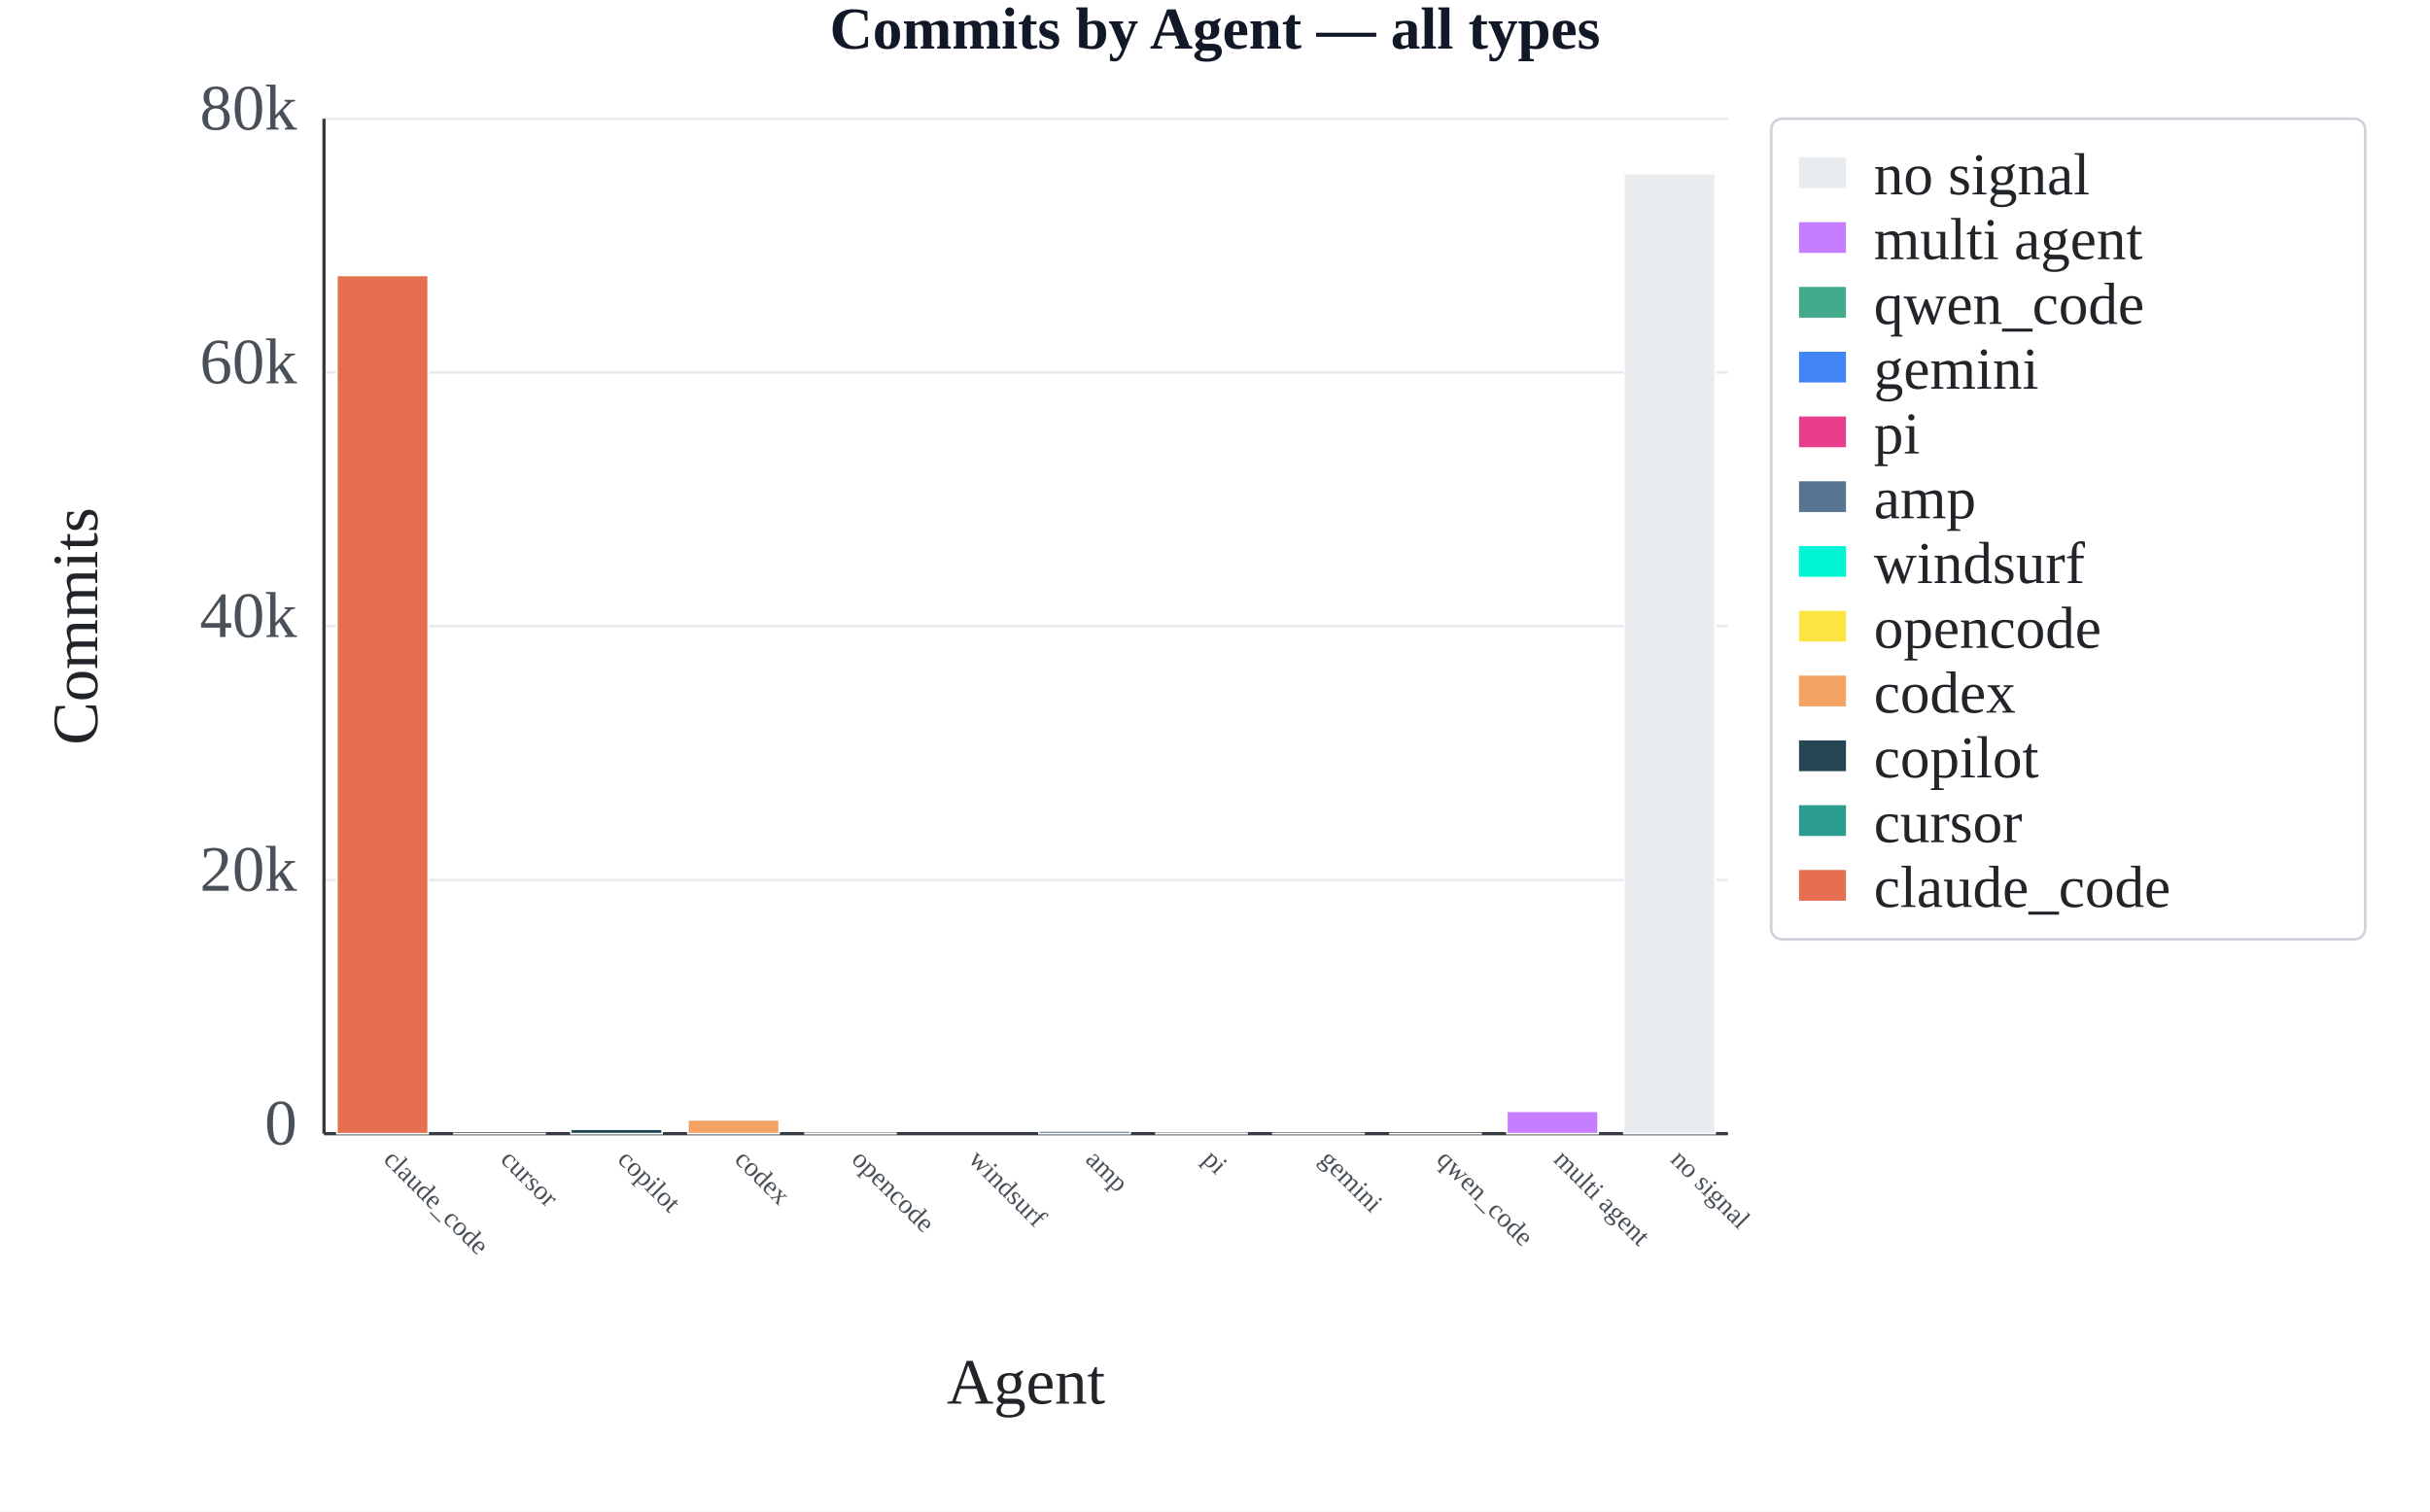
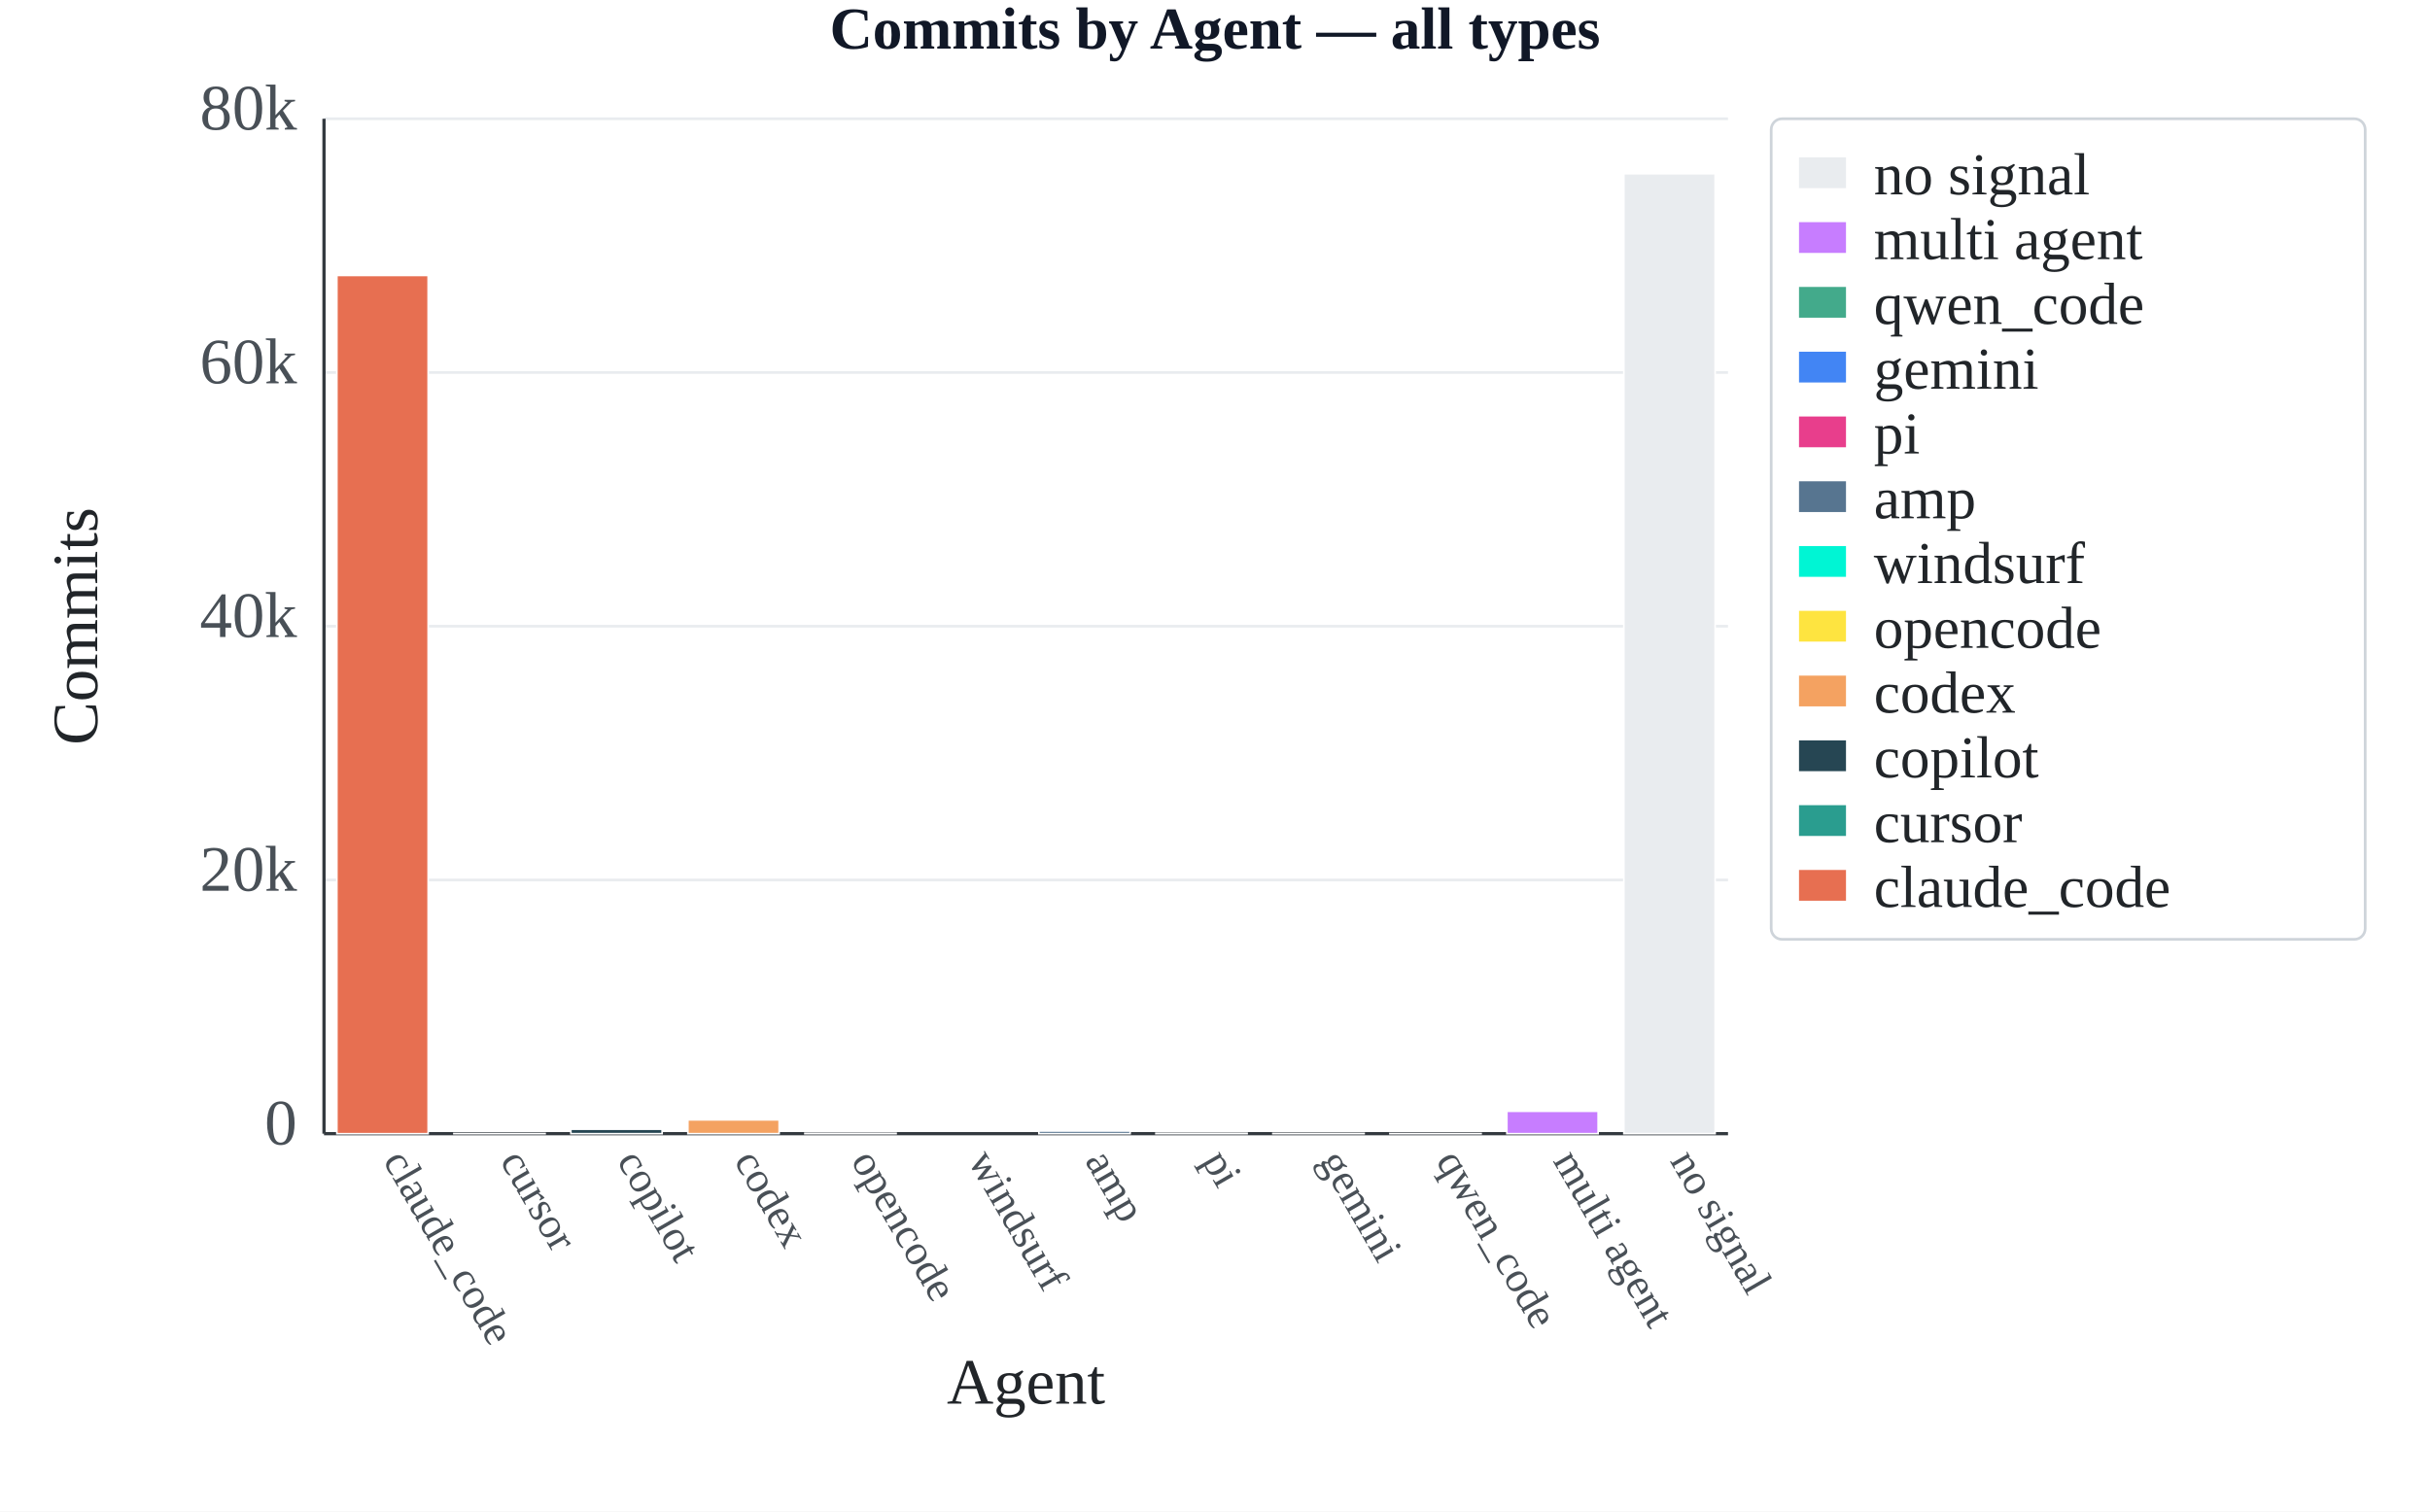
<svg xmlns="http://www.w3.org/2000/svg" width="900" height="560" viewBox="0 0 900 560">
  <rect width="100%" height="100%" fill="white" />
  <line x1="120.00" y1="420.00" x2="640.00" y2="420.00" stroke="#e9ecef" stroke-width="1" />
  <text x="110.00" y="424.00" text-anchor="end" font-size="24" fill="#495057">0</text>
  <line x1="120.00" y1="326.00" x2="640.00" y2="326.00" stroke="#e9ecef" stroke-width="1" />
  <text x="110.00" y="330.00" text-anchor="end" font-size="24" fill="#495057">20k</text>
  <line x1="120.00" y1="232.00" x2="640.00" y2="232.00" stroke="#e9ecef" stroke-width="1" />
  <text x="110.00" y="236.00" text-anchor="end" font-size="24" fill="#495057">40k</text>
  <line x1="120.00" y1="138.00" x2="640.00" y2="138.00" stroke="#e9ecef" stroke-width="1" />
  <text x="110.00" y="142.00" text-anchor="end" font-size="24" fill="#495057">60k</text>
  <line x1="120.00" y1="44.00" x2="640.00" y2="44.00" stroke="#e9ecef" stroke-width="1" />
  <text x="110.00" y="48.00" text-anchor="end" font-size="24" fill="#495057">80k</text>
  <line x1="120.00" y1="420.00" x2="640.00" y2="420.00" stroke="#343a40" stroke-width="1.2" />
  <line x1="120.00" y1="44.00" x2="120.00" y2="420.00" stroke="#343a40" stroke-width="1.2" />
  <text x="450.00" y="18" text-anchor="middle" font-size="22" font-weight="700" fill="#111827">Commits by Agent — all types</text>
  <text x="36.00" y="232.00" transform="rotate(-90 36.00 232.00)" text-anchor="middle" font-size="24" fill="#212529">Commits</text>
  <text x="380.00" y="520.00" text-anchor="middle" font-size="24" fill="#212529">Agent</text>
  <rect x="124.77" y="102.05" width="33.80" height="317.96" fill="#e76f51" stroke="white" stroke-width="0.6" />
  <rect x="168.10" y="419.94" width="33.80" height="0.06" fill="#2a9d8f" stroke="white" stroke-width="0.6" />
  <rect x="211.43" y="418.35" width="33.80" height="1.65" fill="#264653" stroke="white" stroke-width="0.6" />
  <rect x="254.77" y="414.89" width="33.80" height="5.11" fill="#f4a261" stroke="white" stroke-width="0.6" />
  <rect x="298.10" y="419.85" width="33.80" height="0.15" fill="#fee440" stroke="white" stroke-width="0.6" />
  <rect x="341.43" y="420.00" width="33.80" height="0.00" fill="#00f5d4" stroke="white" stroke-width="0.6" />
  <rect x="384.77" y="419.02" width="33.80" height="0.98" fill="#577590" stroke="white" stroke-width="0.6" />
  <rect x="428.10" y="419.84" width="33.80" height="0.16" fill="#e83e8c" stroke="white" stroke-width="0.6" />
  <rect x="471.43" y="419.90" width="33.80" height="0.10" fill="#4285f4" stroke="white" stroke-width="0.6" />
  <rect x="514.77" y="419.95" width="33.80" height="0.05" fill="#43aa8b" stroke="white" stroke-width="0.6" />
  <rect x="558.10" y="411.70" width="33.80" height="8.30" fill="#c77dff" stroke="white" stroke-width="0.6" />
  <rect x="601.43" y="64.37" width="33.80" height="355.63" fill="#e9ecef" stroke="white" stroke-width="0.6" />
-   <text x="141.67" y="430.00" transform="rotate(45 141.67 430.00)" font-size="10" text-anchor="start" fill="#495057">claude_code</text>
-   <text x="185.00" y="430.00" transform="rotate(45 185.00 430.00)" font-size="10" text-anchor="start" fill="#495057">cursor</text>
-   <text x="228.33" y="430.00" transform="rotate(45 228.33 430.00)" font-size="10" text-anchor="start" fill="#495057">copilot</text>
-   <text x="271.67" y="430.00" transform="rotate(45 271.67 430.00)" font-size="10" text-anchor="start" fill="#495057">codex</text>
-   <text x="315.00" y="430.00" transform="rotate(45 315.00 430.00)" font-size="10" text-anchor="start" fill="#495057">opencode</text>
-   <text x="358.33" y="430.00" transform="rotate(45 358.33 430.00)" font-size="10" text-anchor="start" fill="#495057">windsurf</text>
-   <text x="401.67" y="430.00" transform="rotate(45 401.67 430.00)" font-size="10" text-anchor="start" fill="#495057">amp</text>
-   <text x="445.00" y="430.00" transform="rotate(45 445.00 430.00)" font-size="10" text-anchor="start" fill="#495057">pi</text>
-   <text x="488.33" y="430.00" transform="rotate(45 488.33 430.00)" font-size="10" text-anchor="start" fill="#495057">gemini</text>
-   <text x="531.67" y="430.00" transform="rotate(45 531.67 430.00)" font-size="10" text-anchor="start" fill="#495057">qwen_code</text>
-   <text x="575.00" y="430.00" transform="rotate(45 575.00 430.00)" font-size="10" text-anchor="start" fill="#495057">multi agent</text>
-   <text x="618.33" y="430.00" transform="rotate(45 618.33 430.00)" font-size="10" text-anchor="start" fill="#495057">no signal</text>
+   <text x="141.67" y="430.00" transform="rotate(60 141.67 430.00)" font-size="16" text-anchor="start" fill="#495057">claude_code</text>
+   <text x="185.00" y="430.00" transform="rotate(60 185.00 430.00)" font-size="16" text-anchor="start" fill="#495057">cursor</text>
+   <text x="228.33" y="430.00" transform="rotate(60 228.33 430.00)" font-size="16" text-anchor="start" fill="#495057">copilot</text>
+   <text x="271.67" y="430.00" transform="rotate(60 271.67 430.00)" font-size="16" text-anchor="start" fill="#495057">codex</text>
+   <text x="315.00" y="430.00" transform="rotate(60 315.00 430.00)" font-size="16" text-anchor="start" fill="#495057">opencode</text>
+   <text x="358.33" y="430.00" transform="rotate(60 358.33 430.00)" font-size="16" text-anchor="start" fill="#495057">windsurf</text>
+   <text x="401.67" y="430.00" transform="rotate(60 401.67 430.00)" font-size="16" text-anchor="start" fill="#495057">amp</text>
+   <text x="445.00" y="430.00" transform="rotate(60 445.00 430.00)" font-size="16" text-anchor="start" fill="#495057">pi</text>
+   <text x="488.33" y="430.00" transform="rotate(60 488.33 430.00)" font-size="16" text-anchor="start" fill="#495057">gemini</text>
+   <text x="531.67" y="430.00" transform="rotate(60 531.67 430.00)" font-size="16" text-anchor="start" fill="#495057">qwen_code</text>
+   <text x="575.00" y="430.00" transform="rotate(60 575.00 430.00)" font-size="16" text-anchor="start" fill="#495057">multi agent</text>
+   <text x="618.33" y="430.00" transform="rotate(60 618.33 430.00)" font-size="16" text-anchor="start" fill="#495057">no signal</text>
  <rect x="656.00" y="44.00" width="220.00" height="304.00" rx="4" ry="4" fill="white" fill-opacity="0.92" stroke="#ced4da" stroke-width="1" />
  <rect x="666.00" y="58.00" width="18" height="12" fill="#e9ecef" stroke="#ffffff" stroke-width="0.6" />
  <text x="694.00" y="72.00" font-size="22" fill="#212529">no signal</text>
  <rect x="666.00" y="82.00" width="18" height="12" fill="#c77dff" stroke="#ffffff" stroke-width="0.6" />
  <text x="694.00" y="96.00" font-size="22" fill="#212529">multi agent</text>
  <rect x="666.00" y="106.00" width="18" height="12" fill="#43aa8b" stroke="#ffffff" stroke-width="0.6" />
  <text x="694.00" y="120.00" font-size="22" fill="#212529">qwen_code</text>
  <rect x="666.00" y="130.00" width="18" height="12" fill="#4285f4" stroke="#ffffff" stroke-width="0.6" />
  <text x="694.00" y="144.00" font-size="22" fill="#212529">gemini</text>
  <rect x="666.00" y="154.00" width="18" height="12" fill="#e83e8c" stroke="#ffffff" stroke-width="0.6" />
  <text x="694.00" y="168.00" font-size="22" fill="#212529">pi</text>
  <rect x="666.00" y="178.00" width="18" height="12" fill="#577590" stroke="#ffffff" stroke-width="0.6" />
  <text x="694.00" y="192.00" font-size="22" fill="#212529">amp</text>
  <rect x="666.00" y="202.00" width="18" height="12" fill="#00f5d4" stroke="#ffffff" stroke-width="0.6" />
  <text x="694.00" y="216.00" font-size="22" fill="#212529">windsurf</text>
  <rect x="666.00" y="226.00" width="18" height="12" fill="#fee440" stroke="#ffffff" stroke-width="0.6" />
  <text x="694.00" y="240.00" font-size="22" fill="#212529">opencode</text>
  <rect x="666.00" y="250.00" width="18" height="12" fill="#f4a261" stroke="#ffffff" stroke-width="0.6" />
  <text x="694.00" y="264.00" font-size="22" fill="#212529">codex</text>
  <rect x="666.00" y="274.00" width="18" height="12" fill="#264653" stroke="#ffffff" stroke-width="0.6" />
  <text x="694.00" y="288.00" font-size="22" fill="#212529">copilot</text>
  <rect x="666.00" y="298.00" width="18" height="12" fill="#2a9d8f" stroke="#ffffff" stroke-width="0.6" />
  <text x="694.00" y="312.00" font-size="22" fill="#212529">cursor</text>
  <rect x="666.00" y="322.00" width="18" height="12" fill="#e76f51" stroke="#ffffff" stroke-width="0.6" />
  <text x="694.00" y="336.00" font-size="22" fill="#212529">claude_code</text>
</svg>
